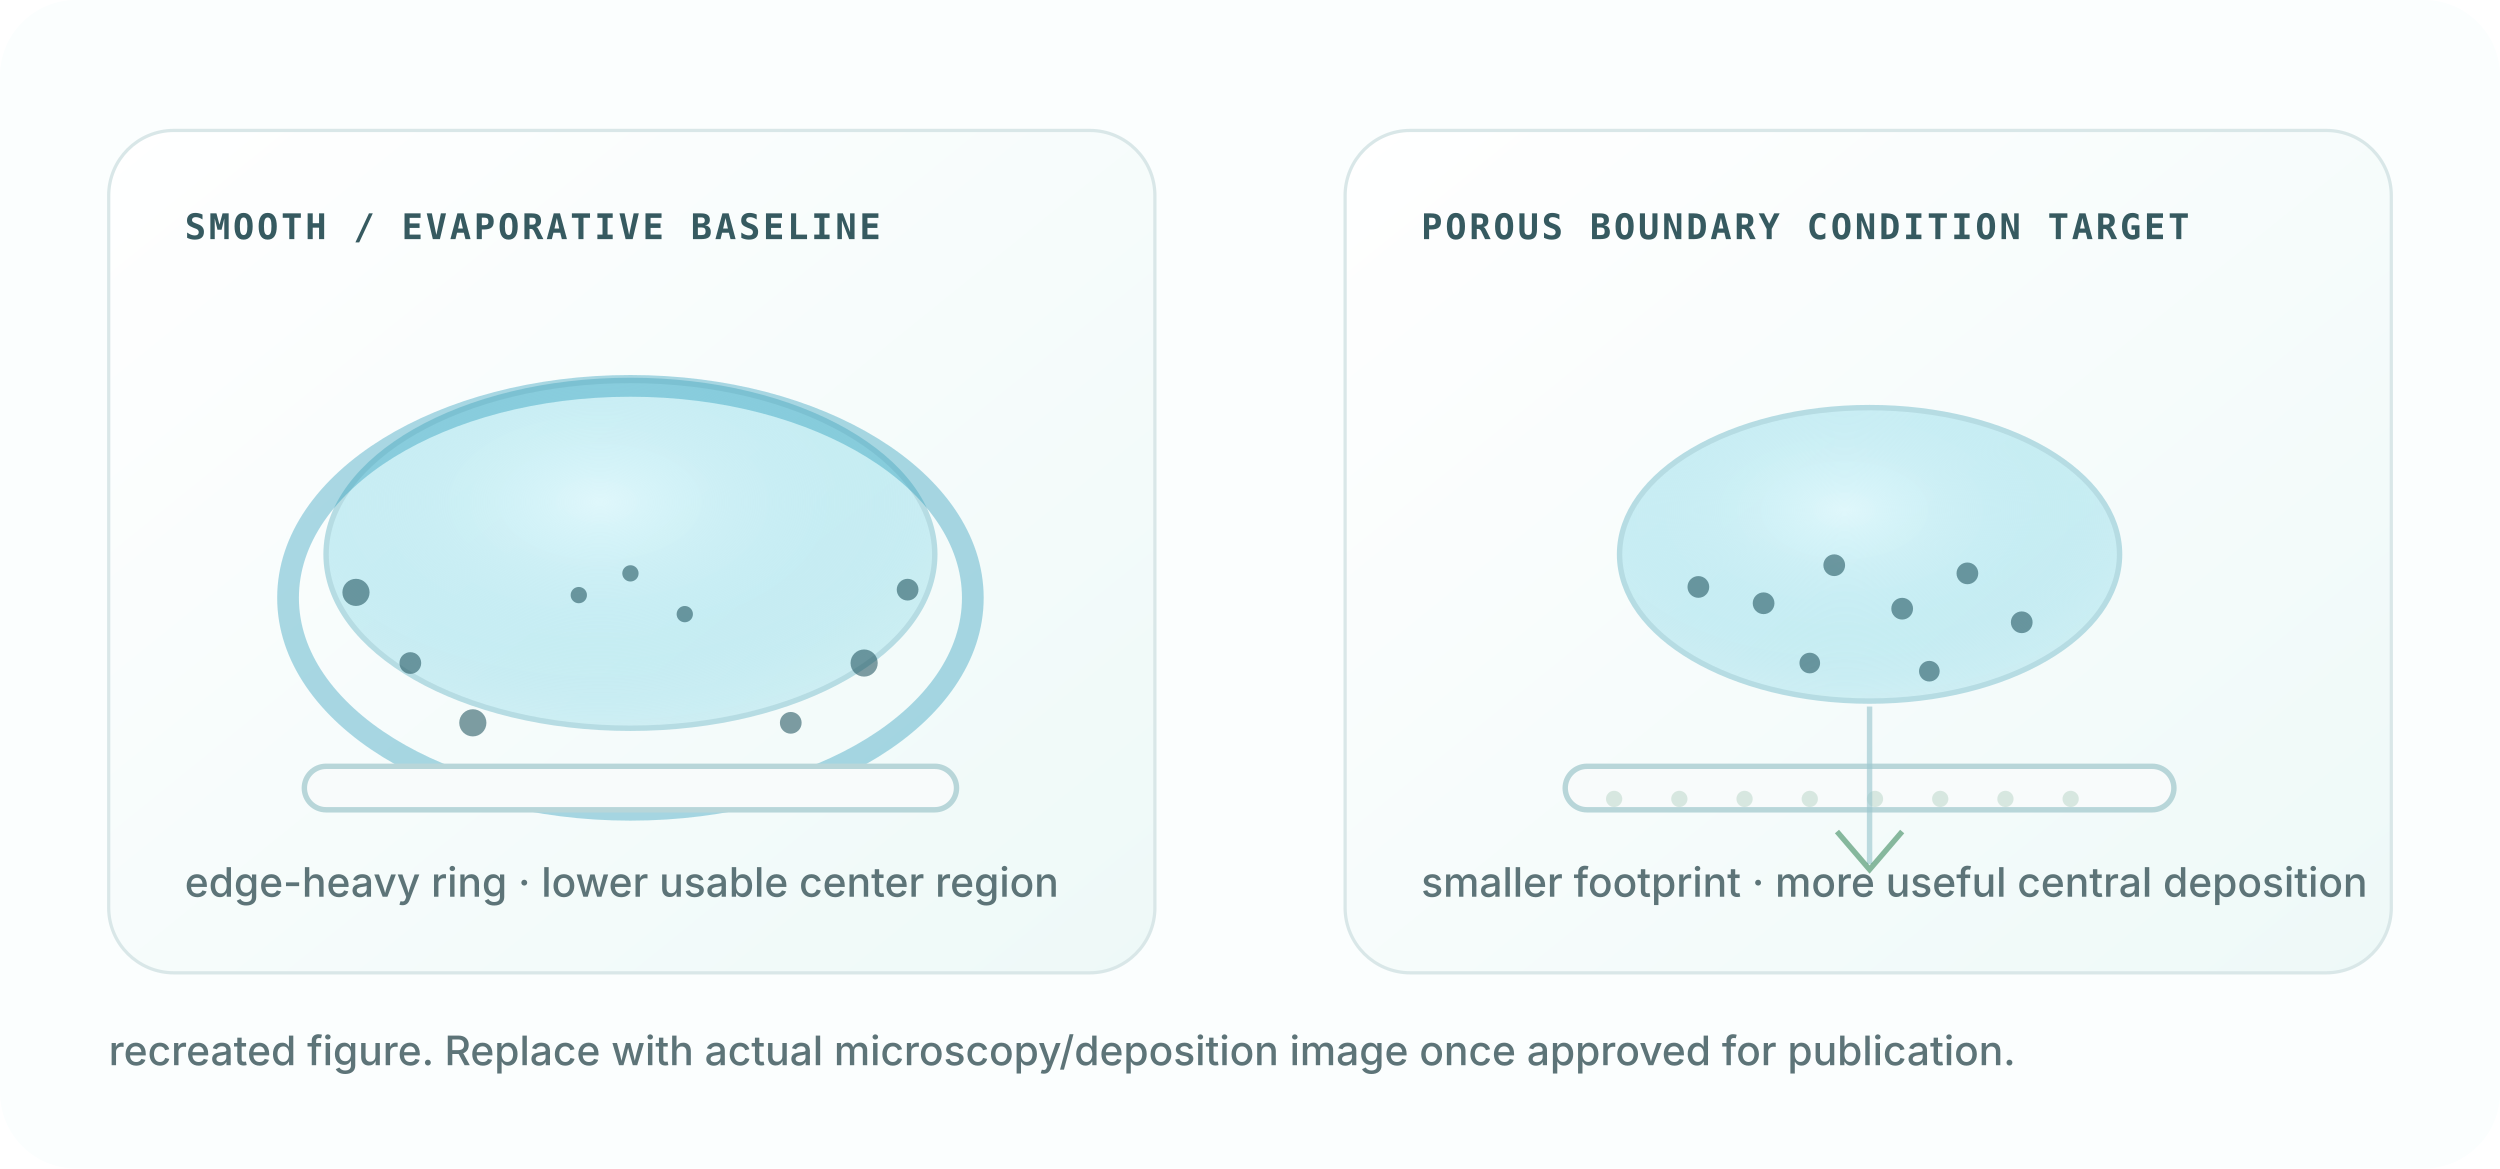
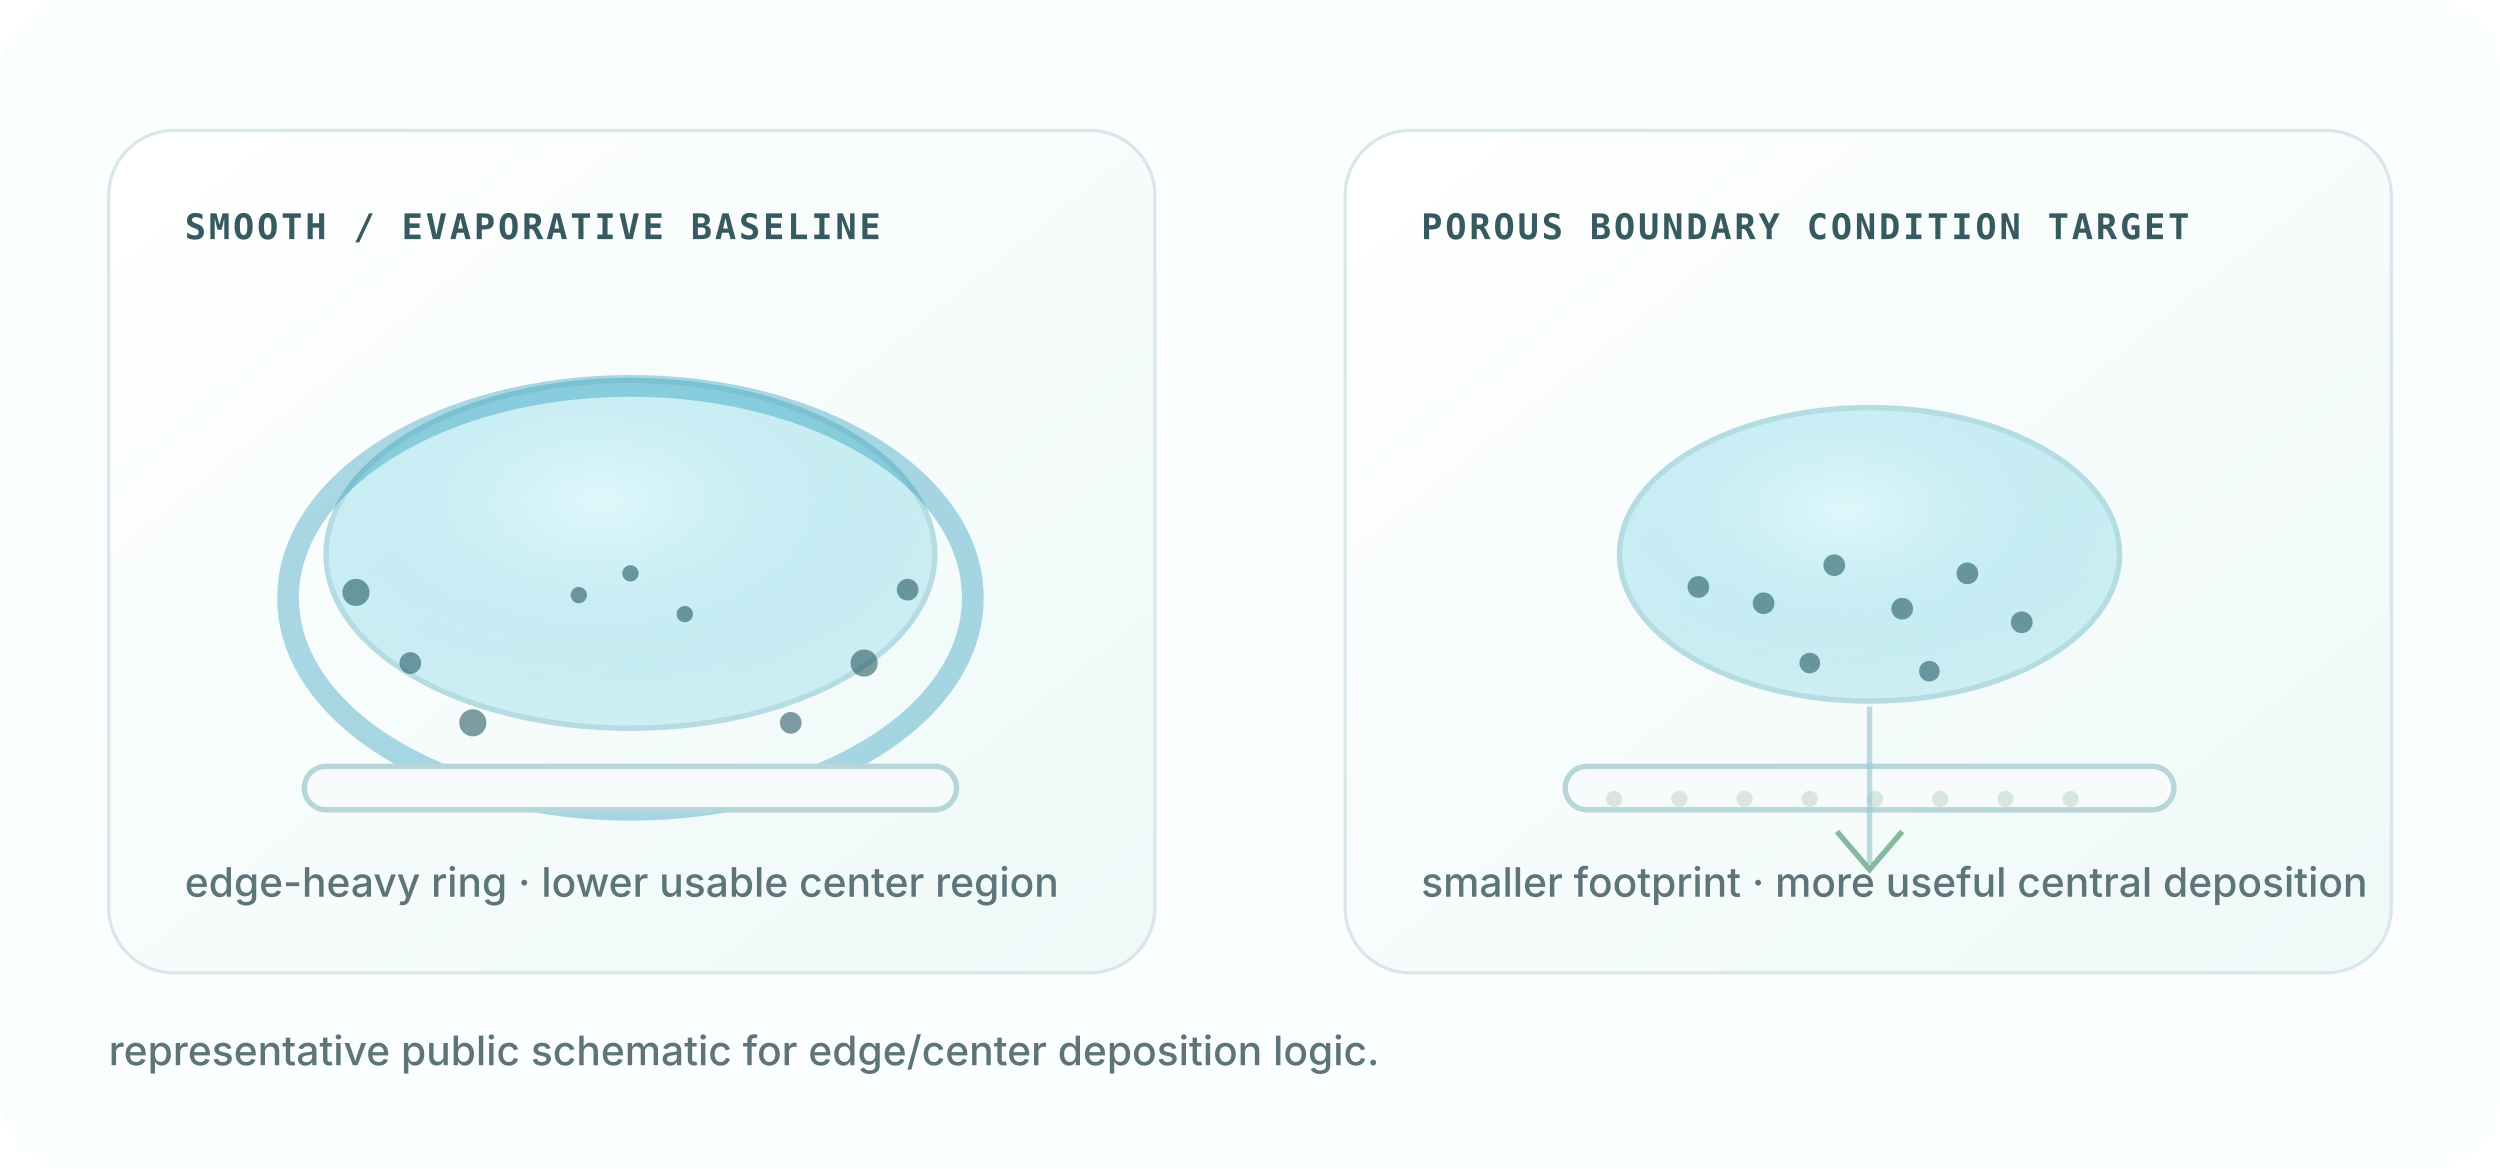
<svg xmlns="http://www.w3.org/2000/svg" viewBox="0 0 920 430" role="img" aria-labelledby="title desc">
  <defs>
    <linearGradient id="panel" x1="0" x2="1" y1="0" y2="1">
      <stop offset="0" stop-color="#ffffff" />
      <stop offset="1" stop-color="#eef9f8" />
    </linearGradient>
    <radialGradient id="drop" cx="45%" cy="35%" r="65%">
      <stop offset="0" stop-color="#dff7fb" />
      <stop offset="1" stop-color="#84d6e5" stop-opacity="0.35" />
    </radialGradient>
    <style>
 .panel{fill:url(#panel);stroke:#d9e7e8;stroke-width:1.2}.label{font:700 13px ui-monospace,SFMono-Regular,Menlo,monospace;letter-spacing:.08em;fill:#365a60}.body{font:500 15px Inter,Arial,sans-serif;fill:#5d7478}.line{stroke:#9cc7cf;stroke-width:2;fill:none}.node{fill:#0d8eb1;opacity:.65}.device{fill:#184d58;opacity:.55}.rim{fill:none;stroke:#0d8eb1;stroke-width:8;opacity:.34}.substrate{fill:#f8fbfb;stroke:#b8d6d9;stroke-width:2}.micro{fill:#4c936c;opacity:.34}
 </style>
  </defs>
  <rect width="920" height="430" rx="28" fill="#fbfefe" />
  <rect x="40" y="48" width="385" height="310" rx="24" class="panel" />
  <rect x="495" y="48" width="385" height="310" rx="24" class="panel" />
  <text x="68" y="88" class="label">SMOOTH / EVAPORATIVE BASELINE</text>
  <text x="523" y="88" class="label">POROUS BOUNDARY CONDITION TARGET</text>
  <text x="68" y="330" class="body">edge-heavy ring · lower usable center region</text>
  <text x="523" y="330" class="body">smaller footprint · more useful central deposition</text>
  <ellipse cx="232" cy="204" rx="112" ry="64" fill="url(#drop)" stroke="#b6dce3" stroke-width="2" />
  <ellipse cx="232" cy="220" rx="126" ry="78" class="rim" />
  <rect x="112" y="282" width="240" height="16" rx="8" class="substrate" />
  <g>
    <circle cx="131" cy="218" r="5" class="device" />
    <circle cx="151" cy="244" r="4" class="device" />
    <circle cx="174" cy="266" r="5" class="device" />
    <circle cx="291" cy="266" r="4" class="device" />
    <circle cx="318" cy="244" r="5" class="device" />
    <circle cx="334" cy="217" r="4" class="device" />
    <circle cx="232" cy="211" r="3" class="device" opacity=".22" />
    <circle cx="213" cy="219" r="3" class="device" opacity=".18" />
    <circle cx="252" cy="226" r="3" class="device" opacity=".18" />
  </g>
  <ellipse cx="688" cy="204" rx="92" ry="54" fill="url(#drop)" stroke="#b6dce3" stroke-width="2" />
  <rect x="576" y="282" width="224" height="16" rx="8" class="substrate" />
  <g>
    <circle cx="625" cy="216" r="4" class="device" />
    <circle cx="649" cy="222" r="4" class="device" />
    <circle cx="675" cy="208" r="4" class="device" />
    <circle cx="700" cy="224" r="4" class="device" />
    <circle cx="724" cy="211" r="4" class="device" />
    <circle cx="744" cy="229" r="4" class="device" />
    <circle cx="666" cy="244" r="3.8" class="device" />
    <circle cx="710" cy="247" r="3.8" class="device" />
  </g>
  <g opacity=".55">
    <circle cx="594" cy="294" r="3" class="micro" />
    <circle cx="618" cy="294" r="3" class="micro" />
    <circle cx="642" cy="294" r="3" class="micro" />
    <circle cx="666" cy="294" r="3" class="micro" />
    <circle cx="690" cy="294" r="3" class="micro" />
    <circle cx="714" cy="294" r="3" class="micro" />
    <circle cx="738" cy="294" r="3" class="micro" />
    <circle cx="762" cy="294" r="3" class="micro" />
  </g>
  <path d="M688 260 C688 282 688 298 688 318" class="line" opacity=".65" />
  <path d="M676 306 L688 320 L700 306" fill="none" stroke="#4c936c" stroke-width="2" opacity=".65" />
-   <text x="40" y="392" class="body">recreated figure. Replace with actual microscopy/deposition image once approved for publication.</text>
+   <text x="40" y="392" class="body">representative public schematic for edge/center deposition logic.</text>
</svg>
